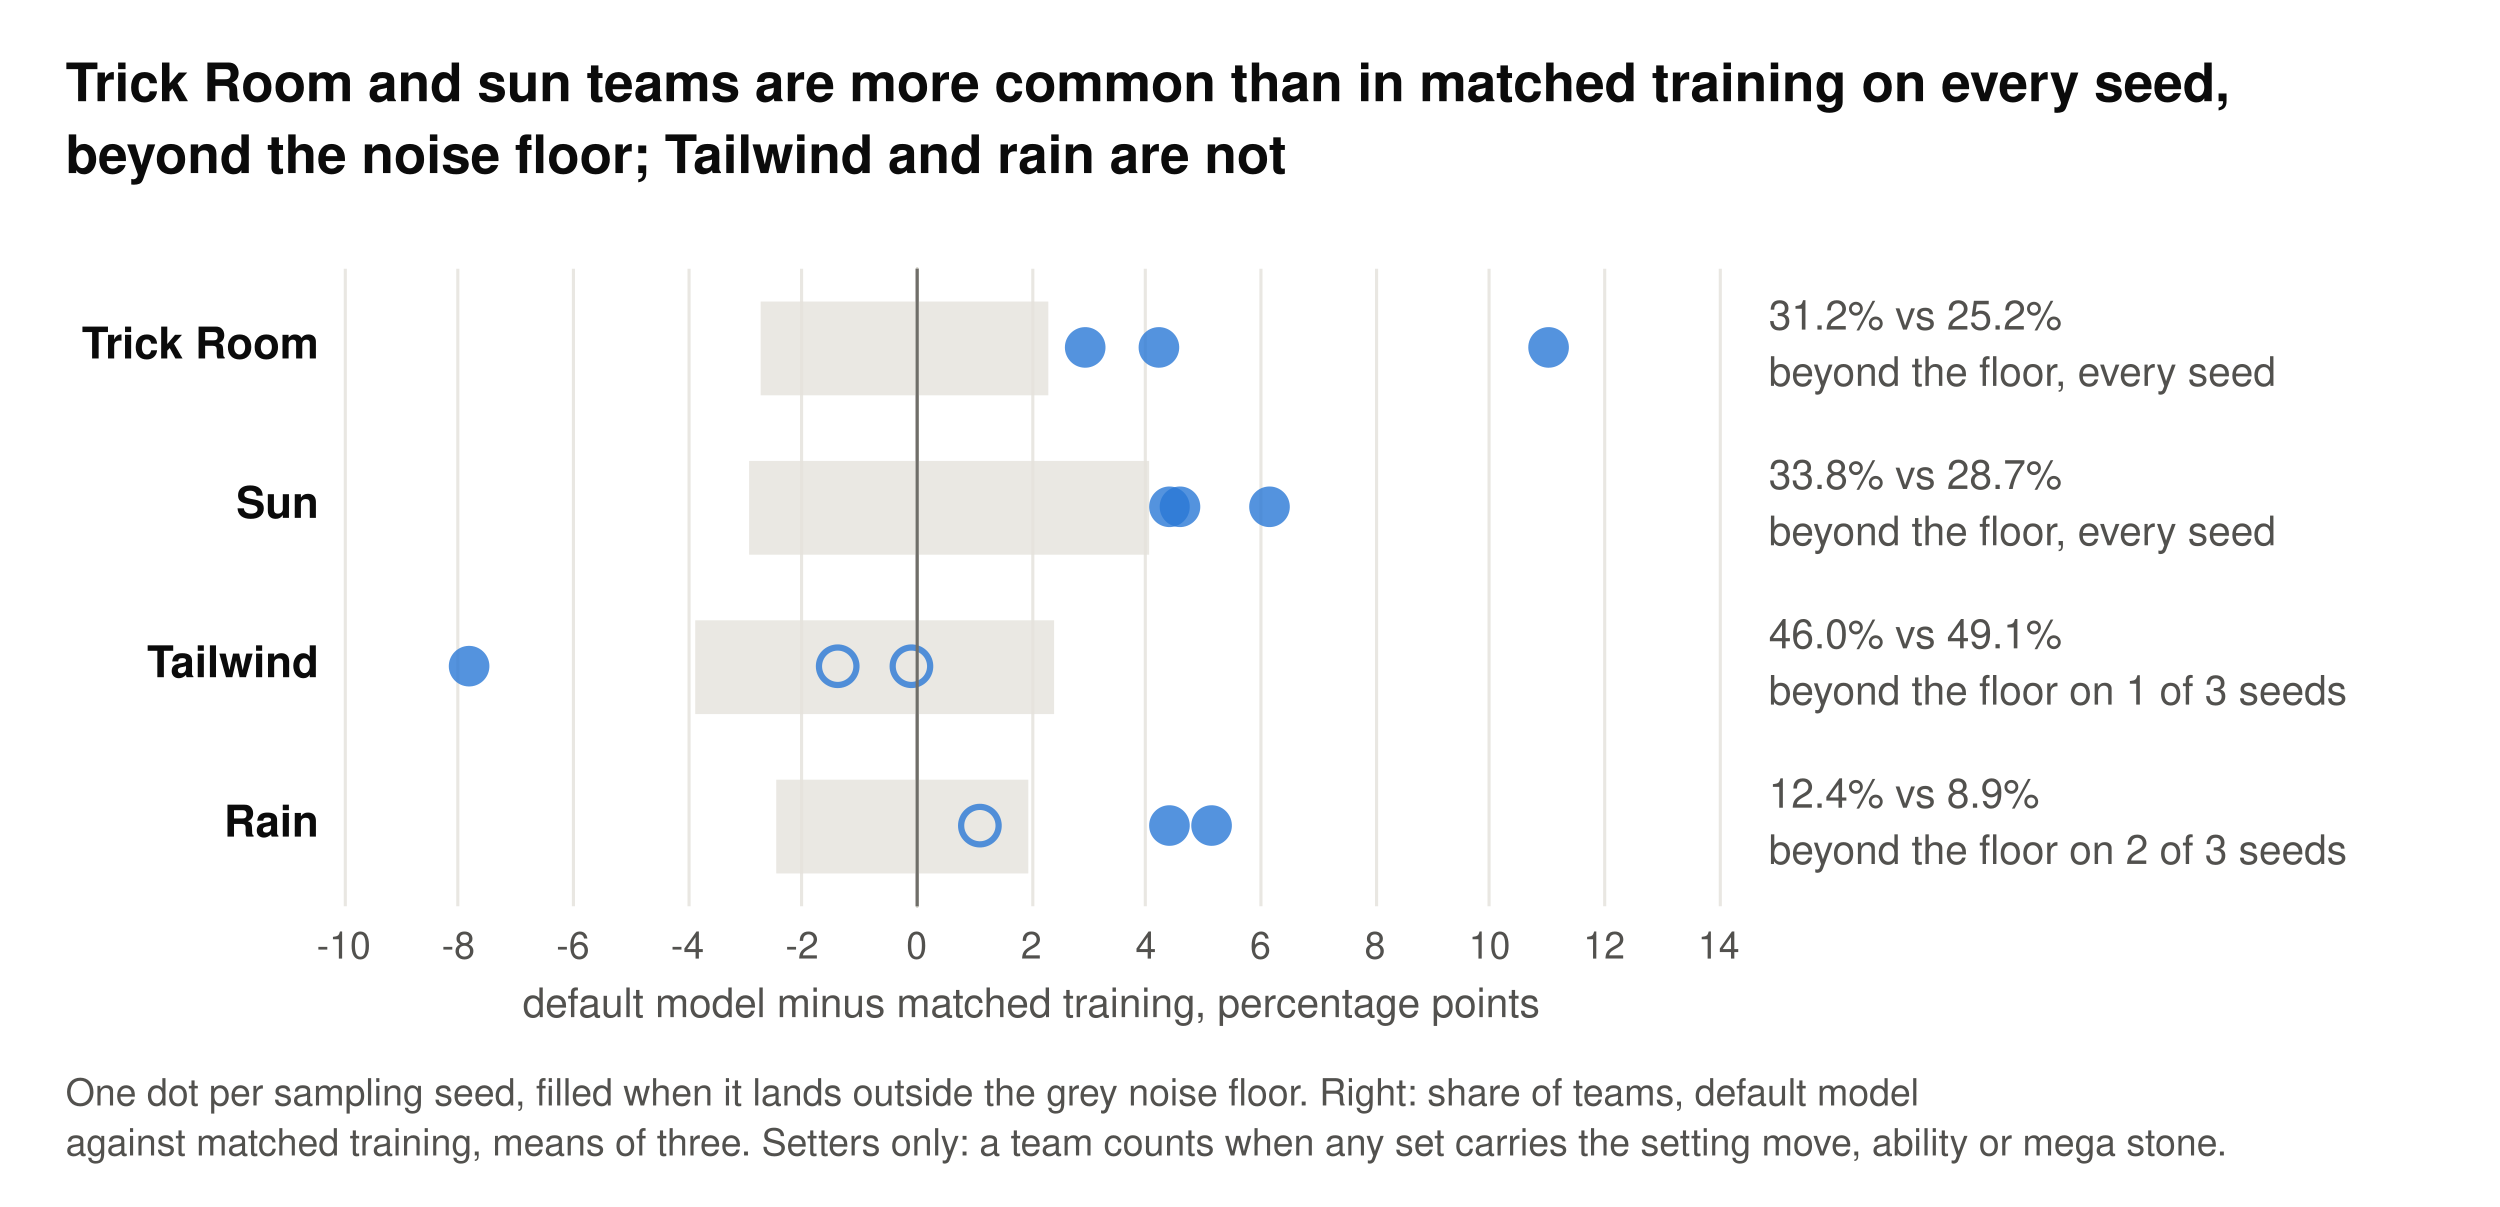
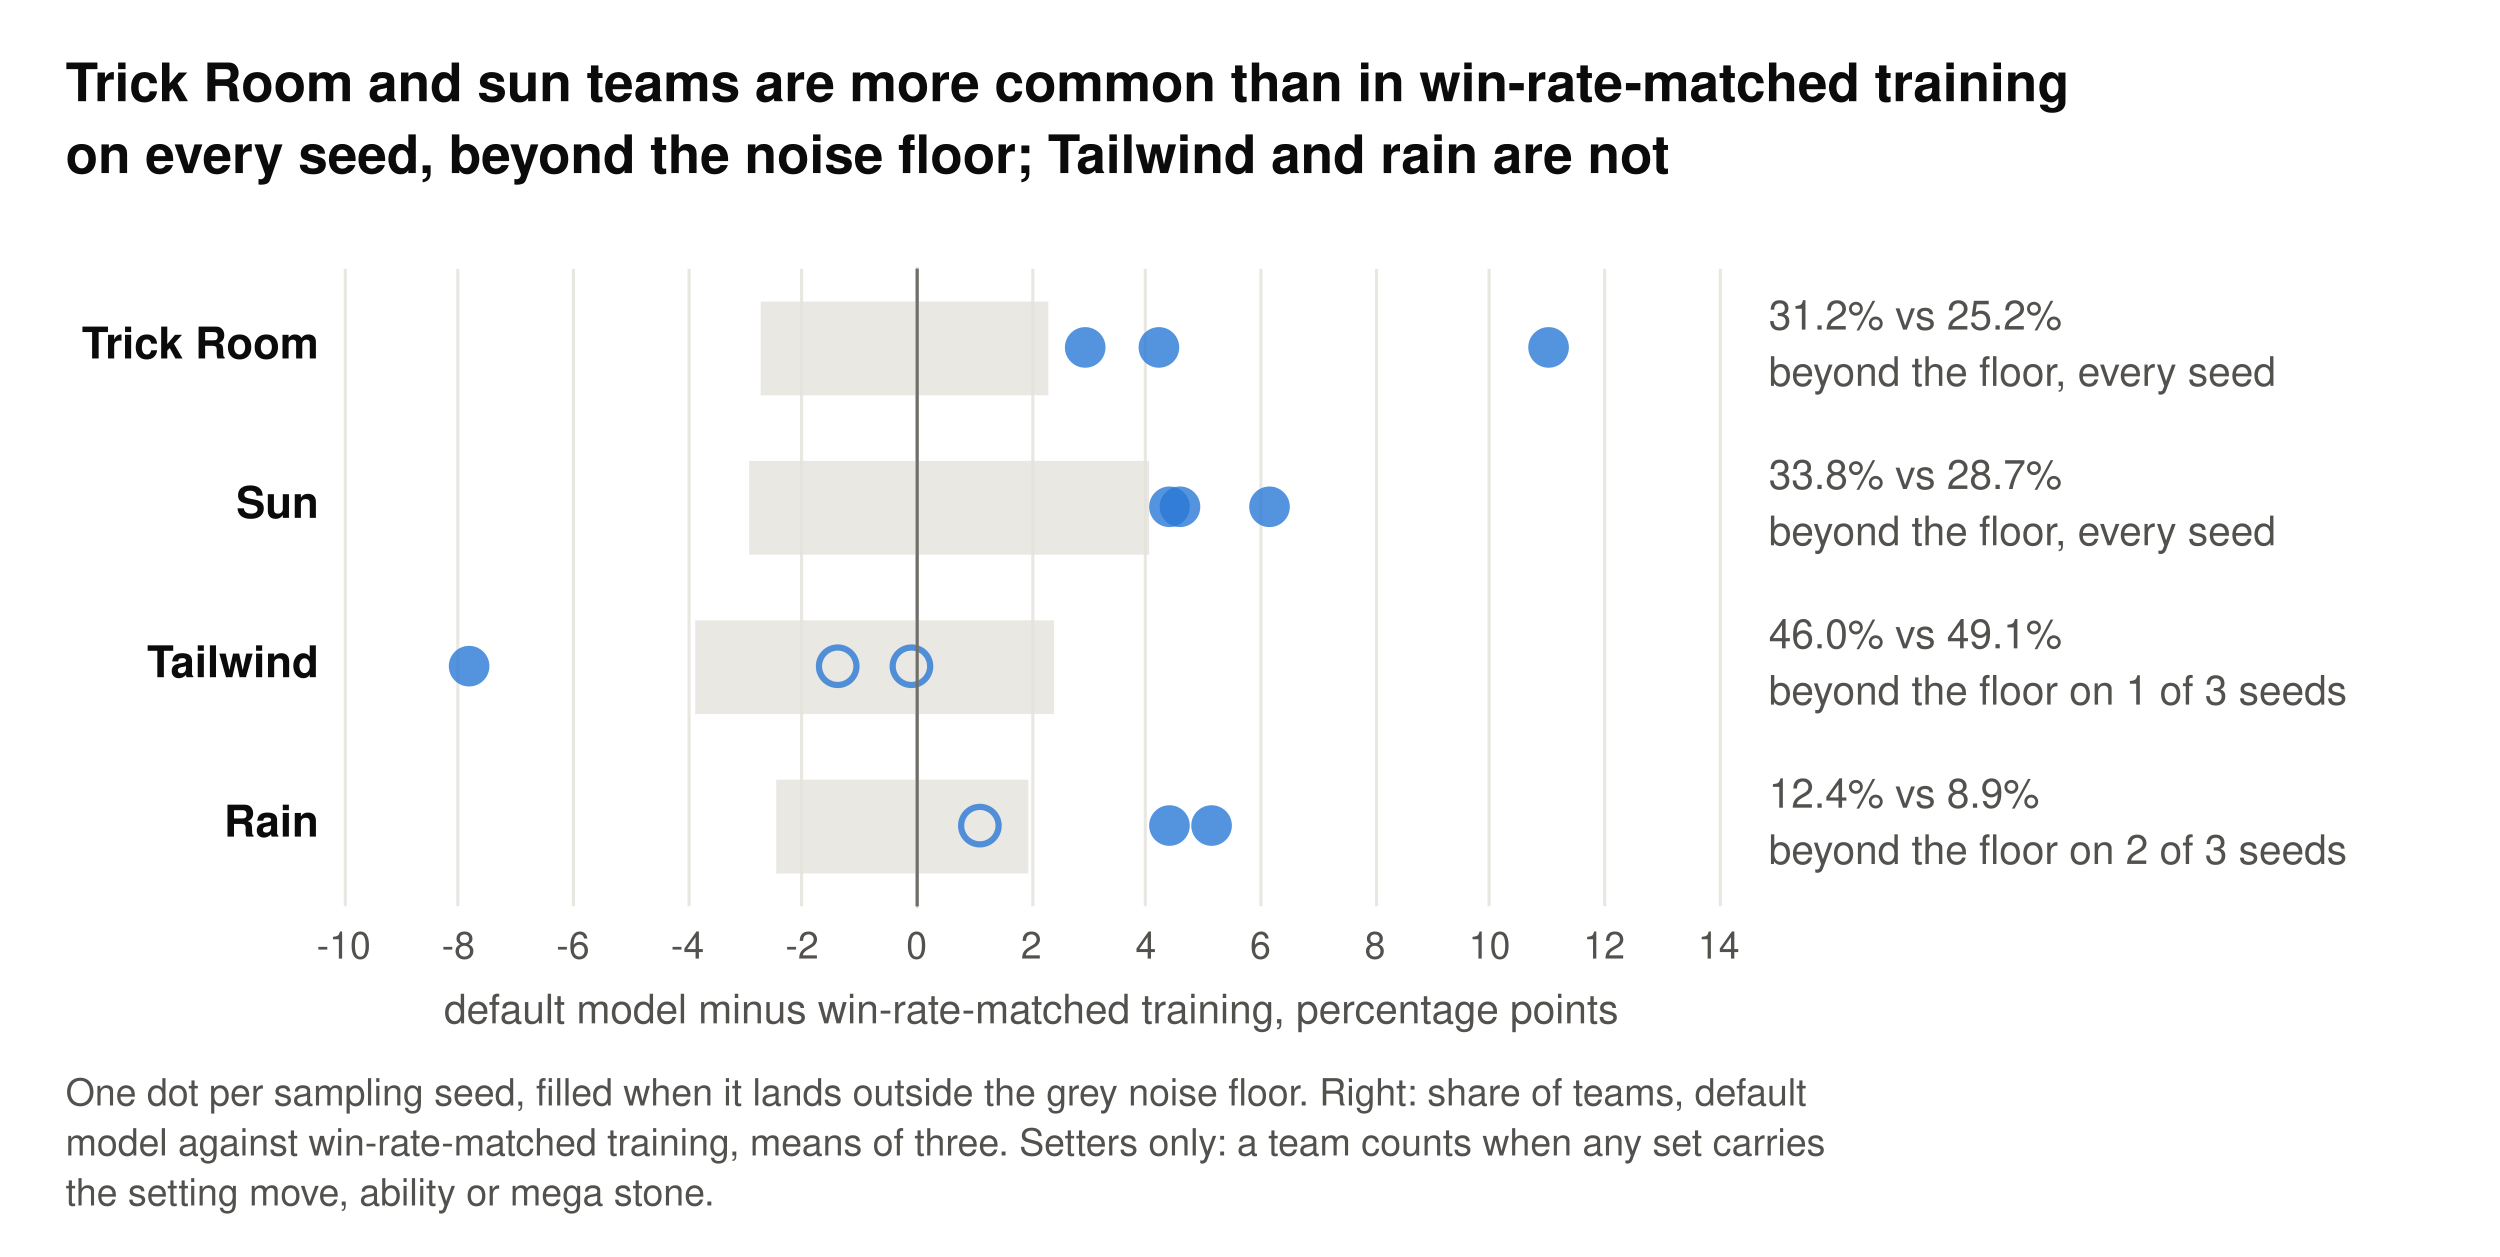
- <svg xmlns="http://www.w3.org/2000/svg" width="800" height="386" version="1.1" baseProfile="full" viewBox="0 0 800 386">
-   <rect width="800" height="386" x="0" y="0" fill="none" />
+ <svg xmlns="http://www.w3.org/2000/svg" width="800" height="402" version="1.1" baseProfile="full" viewBox="0 0 800 402">
+   <rect width="800" height="402" x="0" y="0" fill="none" />
  <path d="M110.5 86L110.5 290" fill="none" pointer-events="visible" stroke="#e9e7e2" class="zr1-cls-3" />
  <path d="M146.5 86L146.5 290" fill="none" pointer-events="visible" stroke="#e9e7e2" class="zr1-cls-3" />
  <path d="M183.5 86L183.5 290" fill="none" pointer-events="visible" stroke="#e9e7e2" class="zr1-cls-3" />
  <path d="M220.5 86L220.5 290" fill="none" pointer-events="visible" stroke="#e9e7e2" class="zr1-cls-3" />
  <path d="M256.5 86L256.5 290" fill="none" pointer-events="visible" stroke="#e9e7e2" class="zr1-cls-3" />
  <path d="M293.5 86L293.5 290" fill="none" pointer-events="visible" stroke="#e9e7e2" class="zr1-cls-3" />
  <path d="M330.5 86L330.5 290" fill="none" pointer-events="visible" stroke="#e9e7e2" class="zr1-cls-3" />
  <path d="M366.5 86L366.5 290" fill="none" pointer-events="visible" stroke="#e9e7e2" class="zr1-cls-3" />
  <path d="M403.5 86L403.5 290" fill="none" pointer-events="visible" stroke="#e9e7e2" class="zr1-cls-3" />
  <path d="M440.5 86L440.5 290" fill="none" pointer-events="visible" stroke="#e9e7e2" class="zr1-cls-3" />
  <path d="M476.5 86L476.5 290" fill="none" pointer-events="visible" stroke="#e9e7e2" class="zr1-cls-3" />
  <path d="M513.5 86L513.5 290" fill="none" pointer-events="visible" stroke="#e9e7e2" class="zr1-cls-3" />
  <path d="M550.5 86L550.5 290" fill="none" pointer-events="visible" stroke="#e9e7e2" class="zr1-cls-3" />
  <path d="M293.5 86L293.5 290" fill="none" pointer-events="visible" stroke="#cfcdc6" stroke-linecap="round" class="zr1-cls-3" />
-   <text dominant-baseline="central" text-anchor="middle" style="font-size:13px;font-family:-apple-system, BlinkMacSystemFont, 'Segoe UI', Helvetica, Arial, sans-serif;" xml:space="preserve" y="6.5" transform="translate(330 316)" fill="#52514e">default model minus matched training, percentage points</text>
+   <path d="M-189.3 0l378.6 0l0 17l-378.6 0Z" transform="translate(330 316)" fill="none" pointer-events="visible" class="zr1-cls-3" />
+   <text dominant-baseline="central" text-anchor="middle" style="font-size:13px;font-family:-apple-system, BlinkMacSystemFont, 'Segoe UI', Helvetica, Arial, sans-serif;" xml:space="preserve" y="8.5" transform="translate(330 316)" fill="#52514e">default model minus win-rate-matched training, percentage points</text>
  <text dominant-baseline="central" text-anchor="end" style="font-size:14px;font-family:-apple-system, BlinkMacSystemFont, 'Segoe UI', Helvetica, Arial, sans-serif;font-weight:600;" xml:space="preserve" transform="translate(102 111.5)" fill="#0b0b0b">Trick Room</text>
  <text dominant-baseline="central" text-anchor="end" style="font-size:14px;font-family:-apple-system, BlinkMacSystemFont, 'Segoe UI', Helvetica, Arial, sans-serif;font-weight:600;" transform="translate(102 162.5)" fill="#0b0b0b">Sun</text>
  <text dominant-baseline="central" text-anchor="end" style="font-size:14px;font-family:-apple-system, BlinkMacSystemFont, 'Segoe UI', Helvetica, Arial, sans-serif;font-weight:600;" transform="translate(102 213.5)" fill="#0b0b0b">Tailwind</text>
  <text dominant-baseline="central" text-anchor="end" style="font-size:14px;font-family:-apple-system, BlinkMacSystemFont, 'Segoe UI', Helvetica, Arial, sans-serif;font-weight:600;" transform="translate(102 264.5)" fill="#0b0b0b">Rain</text>
  <path d="M0 -18l164.8 0l0 36l-164.8 0Z" transform="translate(566 111.5)" fill="none" pointer-events="visible" class="zr1-cls-3" />
  <text dominant-baseline="central" text-anchor="start" style="font-size:13px;font-family:-apple-system, BlinkMacSystemFont, 'Segoe UI', Helvetica, Arial, sans-serif;" xml:space="preserve" y="-9" transform="translate(566 111.5)" fill="#52514e">31.2% vs 25.2%</text>
  <text dominant-baseline="central" text-anchor="start" style="font-size:13px;font-family:-apple-system, BlinkMacSystemFont, 'Segoe UI', Helvetica, Arial, sans-serif;" xml:space="preserve" y="9" transform="translate(566 111.5)" fill="#52514e">beyond the floor, every seed</text>
  <path d="M0 -18l164.8 0l0 36l-164.8 0Z" transform="translate(566 162.5)" fill="none" pointer-events="visible" class="zr1-cls-3" />
  <text dominant-baseline="central" text-anchor="start" style="font-size:13px;font-family:-apple-system, BlinkMacSystemFont, 'Segoe UI', Helvetica, Arial, sans-serif;" xml:space="preserve" y="-9" transform="translate(566 162.5)" fill="#52514e">33.8% vs 28.7%</text>
  <text dominant-baseline="central" text-anchor="start" style="font-size:13px;font-family:-apple-system, BlinkMacSystemFont, 'Segoe UI', Helvetica, Arial, sans-serif;" xml:space="preserve" y="9" transform="translate(566 162.5)" fill="#52514e">beyond the floor, every seed</text>
  <path d="M0 -18l186.8 0l0 36l-186.8 0Z" transform="translate(566 213.5)" fill="none" pointer-events="visible" class="zr1-cls-3" />
  <text dominant-baseline="central" text-anchor="start" style="font-size:13px;font-family:-apple-system, BlinkMacSystemFont, 'Segoe UI', Helvetica, Arial, sans-serif;" xml:space="preserve" y="-9" transform="translate(566 213.5)" fill="#52514e">46.0% vs 49.1%</text>
  <text dominant-baseline="central" text-anchor="start" style="font-size:13px;font-family:-apple-system, BlinkMacSystemFont, 'Segoe UI', Helvetica, Arial, sans-serif;" xml:space="preserve" y="9" transform="translate(566 213.5)" fill="#52514e">beyond the floor on 1 of 3 seeds</text>
  <path d="M0 -18l186.8 0l0 36l-186.8 0Z" transform="translate(566 264.5)" fill="none" pointer-events="visible" class="zr1-cls-3" />
  <text dominant-baseline="central" text-anchor="start" style="font-size:13px;font-family:-apple-system, BlinkMacSystemFont, 'Segoe UI', Helvetica, Arial, sans-serif;" xml:space="preserve" y="-9" transform="translate(566 264.5)" fill="#52514e">12.4% vs 8.9%</text>
  <text dominant-baseline="central" text-anchor="start" style="font-size:13px;font-family:-apple-system, BlinkMacSystemFont, 'Segoe UI', Helvetica, Arial, sans-serif;" xml:space="preserve" y="9" transform="translate(566 264.5)" fill="#52514e">beyond the floor on 2 of 3 seeds</text>
  <text dominant-baseline="central" text-anchor="middle" style="font-size:12px;font-family:-apple-system, BlinkMacSystemFont, 'Segoe UI', Helvetica, Arial, sans-serif;" y="6" transform="translate(110 298)" fill="#52514e">-10</text>
  <text dominant-baseline="central" text-anchor="middle" style="font-size:12px;font-family:-apple-system, BlinkMacSystemFont, 'Segoe UI', Helvetica, Arial, sans-serif;" y="6" transform="translate(146.6667 298)" fill="#52514e">-8</text>
  <text dominant-baseline="central" text-anchor="middle" style="font-size:12px;font-family:-apple-system, BlinkMacSystemFont, 'Segoe UI', Helvetica, Arial, sans-serif;" y="6" transform="translate(183.3333 298)" fill="#52514e">-6</text>
  <text dominant-baseline="central" text-anchor="middle" style="font-size:12px;font-family:-apple-system, BlinkMacSystemFont, 'Segoe UI', Helvetica, Arial, sans-serif;" y="6" transform="translate(220 298)" fill="#52514e">-4</text>
  <text dominant-baseline="central" text-anchor="middle" style="font-size:12px;font-family:-apple-system, BlinkMacSystemFont, 'Segoe UI', Helvetica, Arial, sans-serif;" y="6" transform="translate(256.6667 298)" fill="#52514e">-2</text>
  <text dominant-baseline="central" text-anchor="middle" style="font-size:12px;font-family:-apple-system, BlinkMacSystemFont, 'Segoe UI', Helvetica, Arial, sans-serif;" y="6" transform="translate(293.3333 298)" fill="#52514e">0</text>
  <text dominant-baseline="central" text-anchor="middle" style="font-size:12px;font-family:-apple-system, BlinkMacSystemFont, 'Segoe UI', Helvetica, Arial, sans-serif;" y="6" transform="translate(330 298)" fill="#52514e">2</text>
  <text dominant-baseline="central" text-anchor="middle" style="font-size:12px;font-family:-apple-system, BlinkMacSystemFont, 'Segoe UI', Helvetica, Arial, sans-serif;" y="6" transform="translate(366.6667 298)" fill="#52514e">4</text>
  <text dominant-baseline="central" text-anchor="middle" style="font-size:12px;font-family:-apple-system, BlinkMacSystemFont, 'Segoe UI', Helvetica, Arial, sans-serif;" y="6" transform="translate(403.3333 298)" fill="#52514e">6</text>
  <text dominant-baseline="central" text-anchor="middle" style="font-size:12px;font-family:-apple-system, BlinkMacSystemFont, 'Segoe UI', Helvetica, Arial, sans-serif;" y="6" transform="translate(440 298)" fill="#52514e">8</text>
  <text dominant-baseline="central" text-anchor="middle" style="font-size:12px;font-family:-apple-system, BlinkMacSystemFont, 'Segoe UI', Helvetica, Arial, sans-serif;" y="6" transform="translate(476.6667 298)" fill="#52514e">10</text>
  <text dominant-baseline="central" text-anchor="middle" style="font-size:12px;font-family:-apple-system, BlinkMacSystemFont, 'Segoe UI', Helvetica, Arial, sans-serif;" y="6" transform="translate(513.3333 298)" fill="#52514e">12</text>
  <text dominant-baseline="central" text-anchor="middle" style="font-size:12px;font-family:-apple-system, BlinkMacSystemFont, 'Segoe UI', Helvetica, Arial, sans-serif;" y="6" transform="translate(550 298)" fill="#52514e">14</text>
  <path d="M-1 -1l2 0l0 2l-2 0Z" transform="matrix(46.025,0,0,15,289.4375,111.5)" fill="#e4e2dc" fill-opacity="0.8" ecmeta_series_index="0" ecmeta_data_index="0" ecmeta_ssr_type="chart" ecmeta_silent="true" class="zr1-cls-3" />
  <path d="M-1 -1l2 0l0 2l-2 0Z" transform="matrix(64.01,0,0,15,303.7173,162.5)" fill="#e4e2dc" fill-opacity="0.8" ecmeta_series_index="0" ecmeta_data_index="1" ecmeta_ssr_type="chart" ecmeta_silent="true" class="zr1-cls-3" />
  <path d="M-1 -1l2 0l0 2l-2 0Z" transform="matrix(57.42,0,0,15,279.895,213.5)" fill="#e4e2dc" fill-opacity="0.8" ecmeta_series_index="0" ecmeta_data_index="2" ecmeta_ssr_type="chart" ecmeta_silent="true" class="zr1-cls-3" />
  <path d="M-1 -1l2 0l0 2l-2 0Z" transform="matrix(40.335,0,0,15,288.7207,264.5)" fill="#e4e2dc" fill-opacity="0.8" ecmeta_series_index="0" ecmeta_data_index="3" ecmeta_ssr_type="chart" ecmeta_silent="true" class="zr1-cls-3" />
  <path d="M1 0A1 1 0 1 1 1 -0.1A1 1 0 0 1 1 0" transform="matrix(6.5,0,0,6.5,347.2553,111.5)" fill="#2a78d6" fill-opacity="0.8" ecmeta_series_index="1" ecmeta_data_index="0" ecmeta_ssr_type="chart" class="zr1-cls-4" />
  <path d="M1 0A1 1 0 1 1 1 -0.1A1 1 0 0 1 1 0" transform="matrix(6.5,0,0,6.5,495.539,111.5)" fill="#2a78d6" fill-opacity="0.8" ecmeta_series_index="1" ecmeta_data_index="1" ecmeta_ssr_type="chart" class="zr1-cls-4" />
  <path d="M1 0A1 1 0 1 1 1 -0.1A1 1 0 0 1 1 0" transform="matrix(6.5,0,0,6.5,370.8448,111.5)" fill="#2a78d6" fill-opacity="0.8" ecmeta_series_index="1" ecmeta_data_index="2" ecmeta_ssr_type="chart" class="zr1-cls-4" />
  <path d="M1 0A1 1 0 1 1 1 -0.1A1 1 0 0 1 1 0" transform="matrix(6.5,0,0,6.5,377.586,162.5)" fill="#2a78d6" fill-opacity="0.8" ecmeta_series_index="1" ecmeta_data_index="3" ecmeta_ssr_type="chart" class="zr1-cls-4" />
  <path d="M1 0A1 1 0 1 1 1 -0.1A1 1 0 0 1 1 0" transform="matrix(6.5,0,0,6.5,406.2318,162.5)" fill="#2a78d6" fill-opacity="0.8" ecmeta_series_index="1" ecmeta_data_index="4" ecmeta_ssr_type="chart" class="zr1-cls-4" />
  <path d="M1 0A1 1 0 1 1 1 -0.1A1 1 0 0 1 1 0" transform="matrix(6.5,0,0,6.5,374.2163,162.5)" fill="#2a78d6" fill-opacity="0.8" ecmeta_series_index="1" ecmeta_data_index="5" ecmeta_ssr_type="chart" class="zr1-cls-4" />
  <path d="M1 0A1 1 0 1 1 1 -0.1A1 1 0 0 1 1 0" transform="matrix(6.5,0,0,6.5,150.1042,213.5)" fill="#2a78d6" fill-opacity="0.8" ecmeta_series_index="1" ecmeta_data_index="6" ecmeta_ssr_type="chart" class="zr1-cls-4" />
  <path d="M1 0A1 1 0 1 1 1 -0.1A1 1 0 0 1 1 0" transform="matrix(6.5,0,0,6.5,387.6968,264.5)" fill="#2a78d6" fill-opacity="0.8" ecmeta_series_index="1" ecmeta_data_index="7" ecmeta_ssr_type="chart" class="zr1-cls-4" />
  <path d="M1 0A1 1 0 1 1 1 -0.1A1 1 0 0 1 1 0" transform="matrix(6.5,0,0,6.5,374.2163,264.5)" fill="#2a78d6" fill-opacity="0.8" ecmeta_series_index="1" ecmeta_data_index="8" ecmeta_ssr_type="chart" class="zr1-cls-4" />
  <path d="M1 0A1 1 0 1 1 1 -0.1A1 1 0 0 1 1 0" transform="matrix(6,0,0,6,268.0572,213.5)" fill="none" pointer-events="visible" fill-opacity="0.8" stroke="#2a78d6" stroke-width="0.333" stroke-opacity="0.8" ecmeta_series_index="2" ecmeta_data_index="0" ecmeta_ssr_type="chart" class="zr1-cls-5" />
  <path d="M1 0A1 1 0 1 1 1 -0.1A1 1 0 0 1 1 0" transform="matrix(6,0,0,6,291.6485,213.5)" fill="none" pointer-events="visible" fill-opacity="0.8" stroke="#2a78d6" stroke-width="0.333" stroke-opacity="0.8" ecmeta_series_index="2" ecmeta_data_index="1" ecmeta_ssr_type="chart" class="zr1-cls-5" />
  <path d="M1 0A1 1 0 1 1 1 -0.1A1 1 0 0 1 1 0" transform="matrix(6,0,0,6,313.5532,264.5)" fill="none" pointer-events="visible" fill-opacity="0.8" stroke="#2a78d6" stroke-width="0.333" stroke-opacity="0.8" ecmeta_series_index="2" ecmeta_data_index="2" ecmeta_ssr_type="chart" class="zr1-cls-5" />
  <path d="M293.5 86L293.5 290" fill="none" pointer-events="visible" stroke="#6f6e69" ecmeta_series_index="0" ecmeta_data_index="0" ecmeta_ssr_type="chart" ecmeta_silent="true" class="zr1-cls-3" />
-   <path d="M-5 -5l660.4 0l0 56l-660.4 0Z" transform="translate(21 17)" fill="rgb(0,0,0)" fill-opacity="0" stroke="#3c3c41" stroke-width="0" class="zr1-cls-3" />
-   <path d="M-5 -5l707.9 0l0 42l-707.9 0Z" transform="translate(21 343)" fill="rgb(0,0,0)" fill-opacity="0" stroke="#3c3c41" stroke-width="0" class="zr1-cls-3" />
-   <path d="M0 0l650.4 0l0 46l-650.4 0Z" transform="translate(21 17)" fill="none" pointer-events="visible" class="zr1-cls-3" />
-   <text dominant-baseline="central" text-anchor="start" style="font-size:17px;font-family:-apple-system, BlinkMacSystemFont, 'Segoe UI', Helvetica, Arial, sans-serif;font-weight:600;" xml:space="preserve" y="11.5" transform="translate(21 17)" fill="#0b0b0b">Trick Room and sun teams are more common than in matched training on every seed,</text>
-   <text dominant-baseline="central" text-anchor="start" style="font-size:17px;font-family:-apple-system, BlinkMacSystemFont, 'Segoe UI', Helvetica, Arial, sans-serif;font-weight:600;" xml:space="preserve" y="34.5" transform="translate(21 17)" fill="#0b0b0b">beyond the noise floor; Tailwind and rain are not</text>
-   <path d="M0 0l697.9 0l0 32l-697.9 0Z" transform="translate(21 343)" fill="none" pointer-events="visible" class="zr1-cls-3" />
-   <text dominant-baseline="central" text-anchor="start" style="font-size:12px;font-family:-apple-system, BlinkMacSystemFont, 'Segoe UI', Helvetica, Arial, sans-serif;font-weight:400;" xml:space="preserve" y="8" transform="translate(21 343)" fill="#52514e">One dot per sampling seed, filled when it lands outside the grey noise floor. Right: share of teams, default model</text>
-   <text dominant-baseline="central" text-anchor="start" style="font-size:12px;font-family:-apple-system, BlinkMacSystemFont, 'Segoe UI', Helvetica, Arial, sans-serif;font-weight:400;" xml:space="preserve" y="24" transform="translate(21 343)" fill="#52514e">against matched training, means of three. Setters only: a team counts when any set carries the setting move, ability or mega stone.</text>
+   <path d="M-5 -5l609.8 0l0 56l-609.8 0Z" transform="translate(21 17)" fill="rgb(0,0,0)" fill-opacity="0" stroke="#3c3c41" stroke-width="0" class="zr1-cls-3" />
+   <path d="M-5 -5l577.7 0l0 58l-577.7 0Z" transform="translate(21 343)" fill="rgb(0,0,0)" fill-opacity="0" stroke="#3c3c41" stroke-width="0" class="zr1-cls-3" />
+   <path d="M0 0l599.8 0l0 46l-599.8 0Z" transform="translate(21 17)" fill="none" pointer-events="visible" class="zr1-cls-3" />
+   <text dominant-baseline="central" text-anchor="start" style="font-size:17px;font-family:-apple-system, BlinkMacSystemFont, 'Segoe UI', Helvetica, Arial, sans-serif;font-weight:600;" xml:space="preserve" y="11.5" transform="translate(21 17)" fill="#0b0b0b">Trick Room and sun teams are more common than in win-rate-matched training</text>
+   <text dominant-baseline="central" text-anchor="start" style="font-size:17px;font-family:-apple-system, BlinkMacSystemFont, 'Segoe UI', Helvetica, Arial, sans-serif;font-weight:600;" xml:space="preserve" y="34.5" transform="translate(21 17)" fill="#0b0b0b">on every seed, beyond the noise floor; Tailwind and rain are not</text>
+   <path d="M0 0l567.7 0l0 48l-567.7 0Z" transform="translate(21 343)" fill="none" pointer-events="visible" class="zr1-cls-3" />
+   <text dominant-baseline="central" text-anchor="start" style="font-size:12px;font-family:-apple-system, BlinkMacSystemFont, 'Segoe UI', Helvetica, Arial, sans-serif;font-weight:400;" xml:space="preserve" y="8" transform="translate(21 343)" fill="#52514e">One dot per sampling seed, filled when it lands outside the grey noise floor. Right: share of teams, default</text>
+   <text dominant-baseline="central" text-anchor="start" style="font-size:12px;font-family:-apple-system, BlinkMacSystemFont, 'Segoe UI', Helvetica, Arial, sans-serif;font-weight:400;" xml:space="preserve" y="24" transform="translate(21 343)" fill="#52514e">model against win-rate-matched training, means of three. Setters only: a team counts when any set carries</text>
+   <text dominant-baseline="central" text-anchor="start" style="font-size:12px;font-family:-apple-system, BlinkMacSystemFont, 'Segoe UI', Helvetica, Arial, sans-serif;font-weight:400;" xml:space="preserve" y="40" transform="translate(21 343)" fill="#52514e">the setting move, ability or mega stone.</text>
  <style>
.zr1-cls-3:hover {
pointer-events:none;
}
.zr1-cls-4:hover {
cursor:pointer;
fill:rgba(46,132,235,1);
}
.zr1-cls-5:hover {
cursor:pointer;
fill:rgba(0,0,0,0);
}



</style>
</svg>
